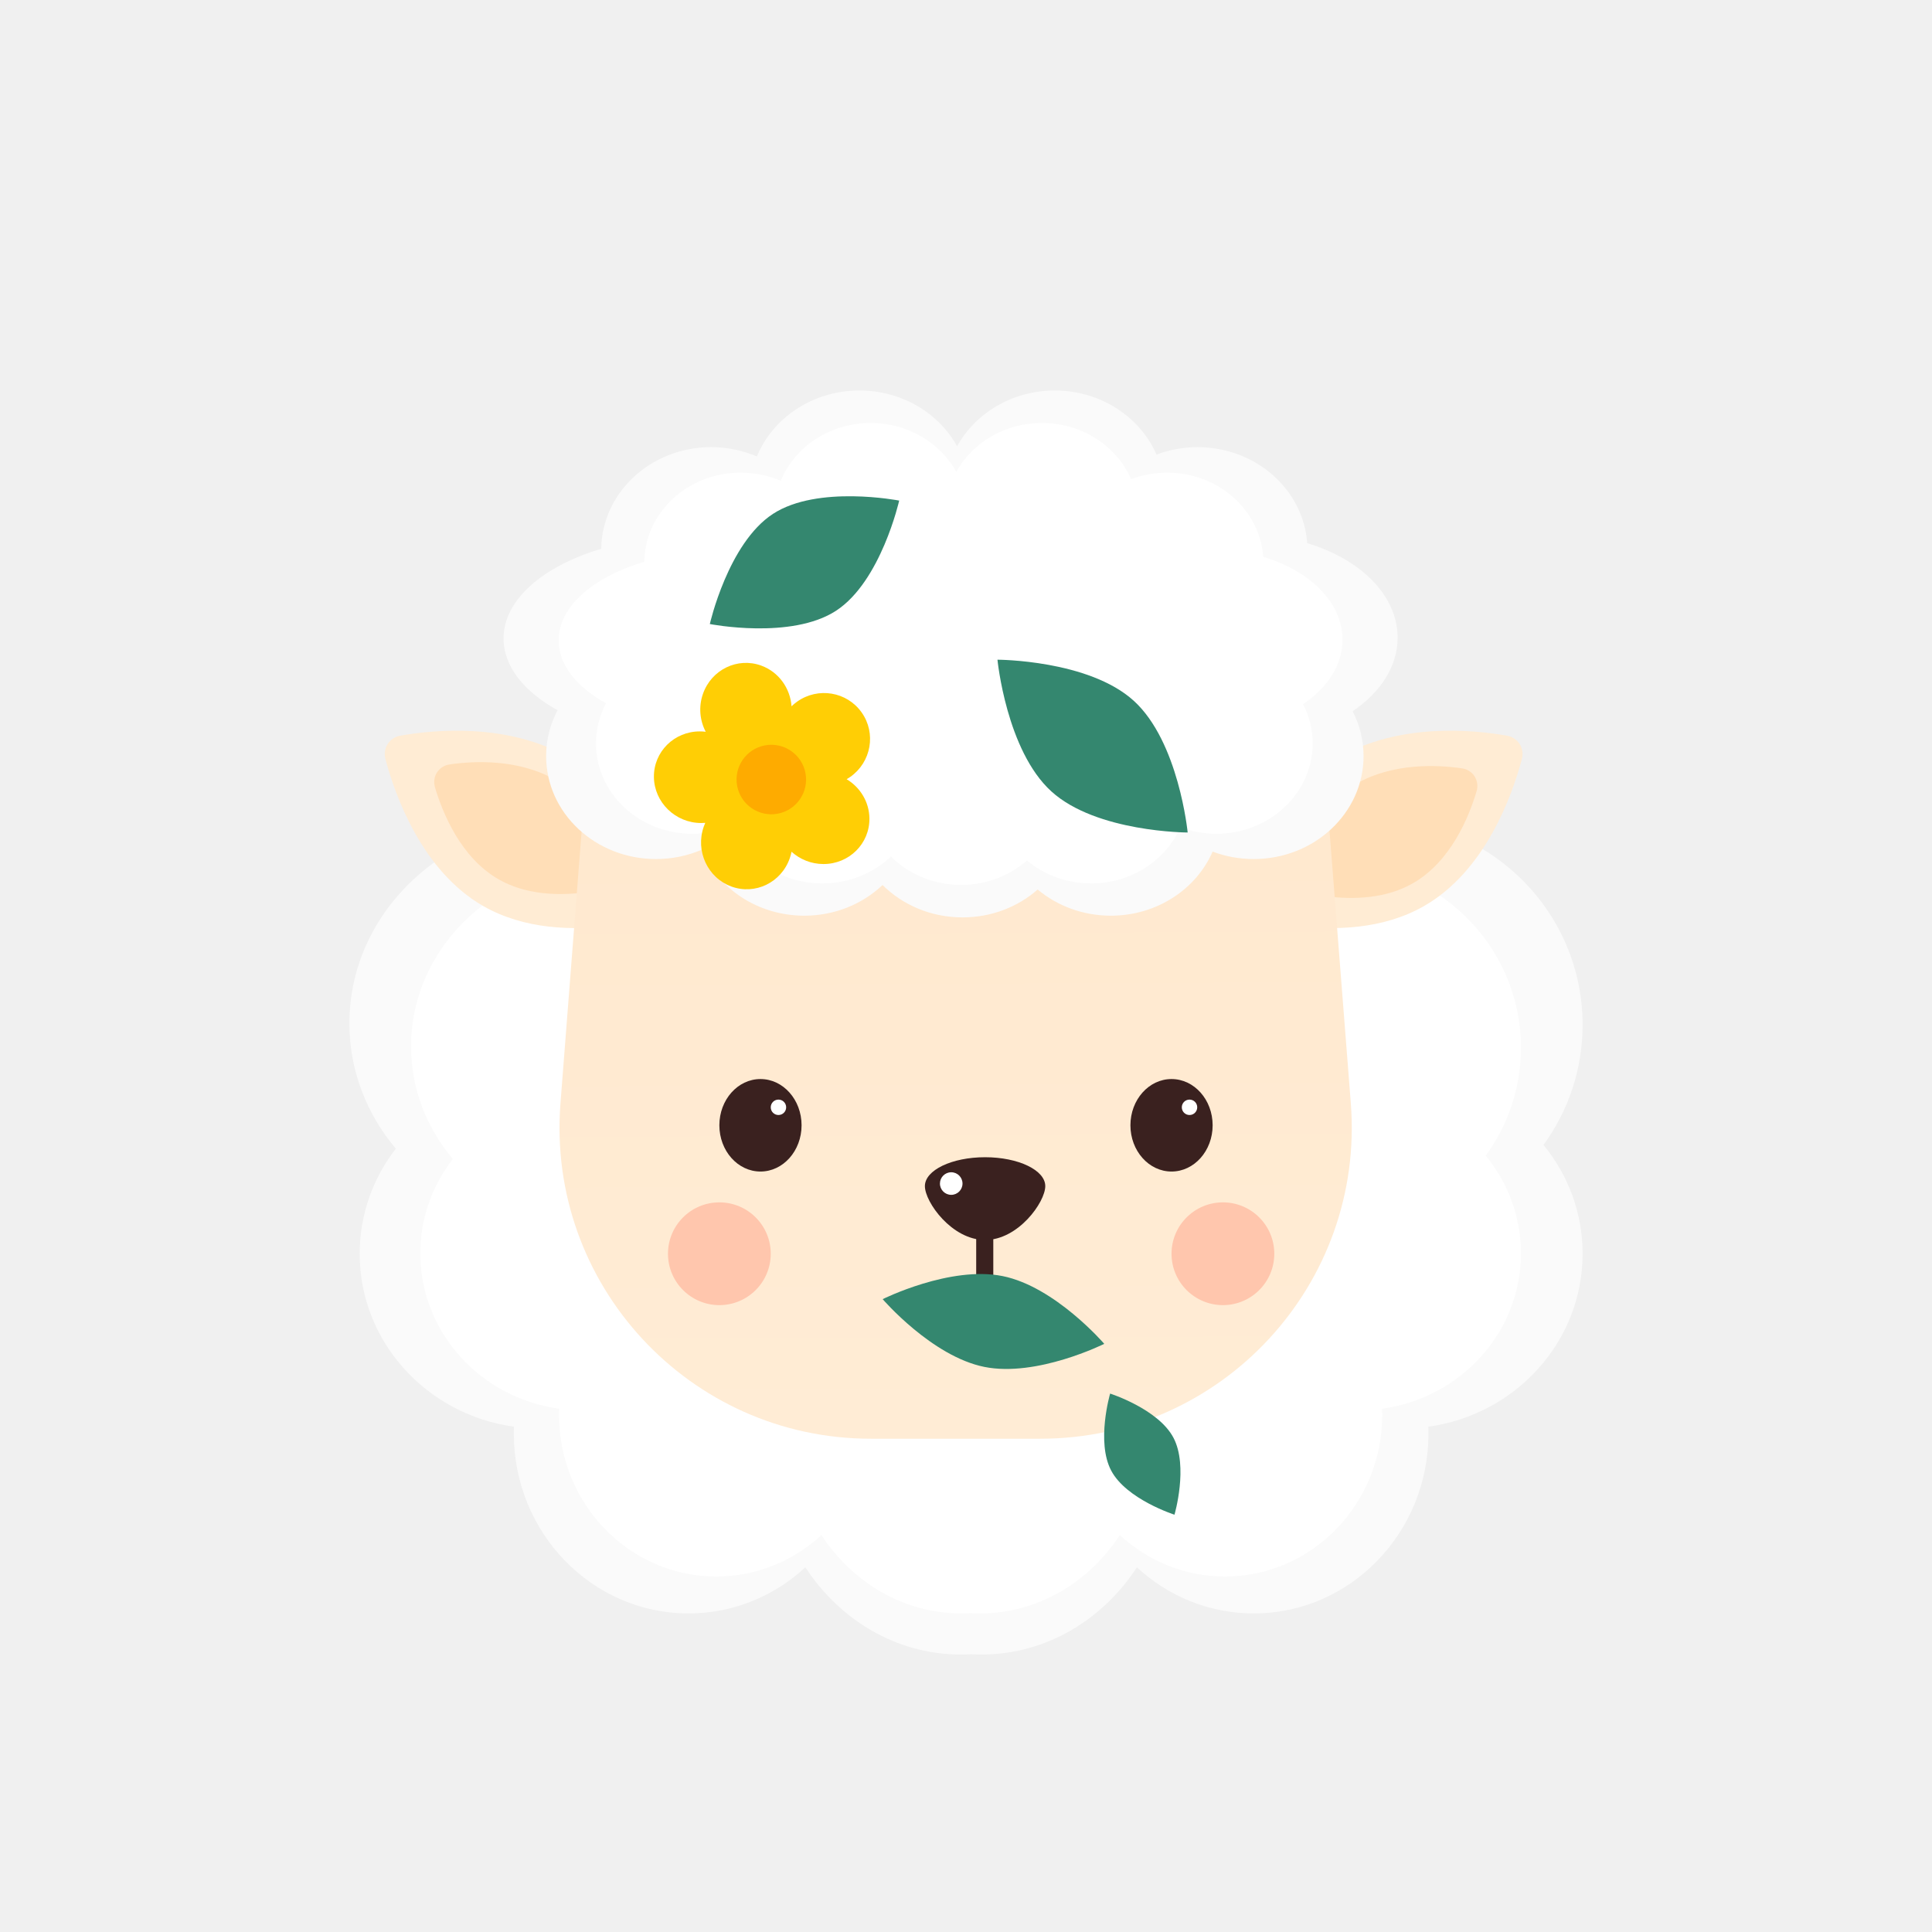
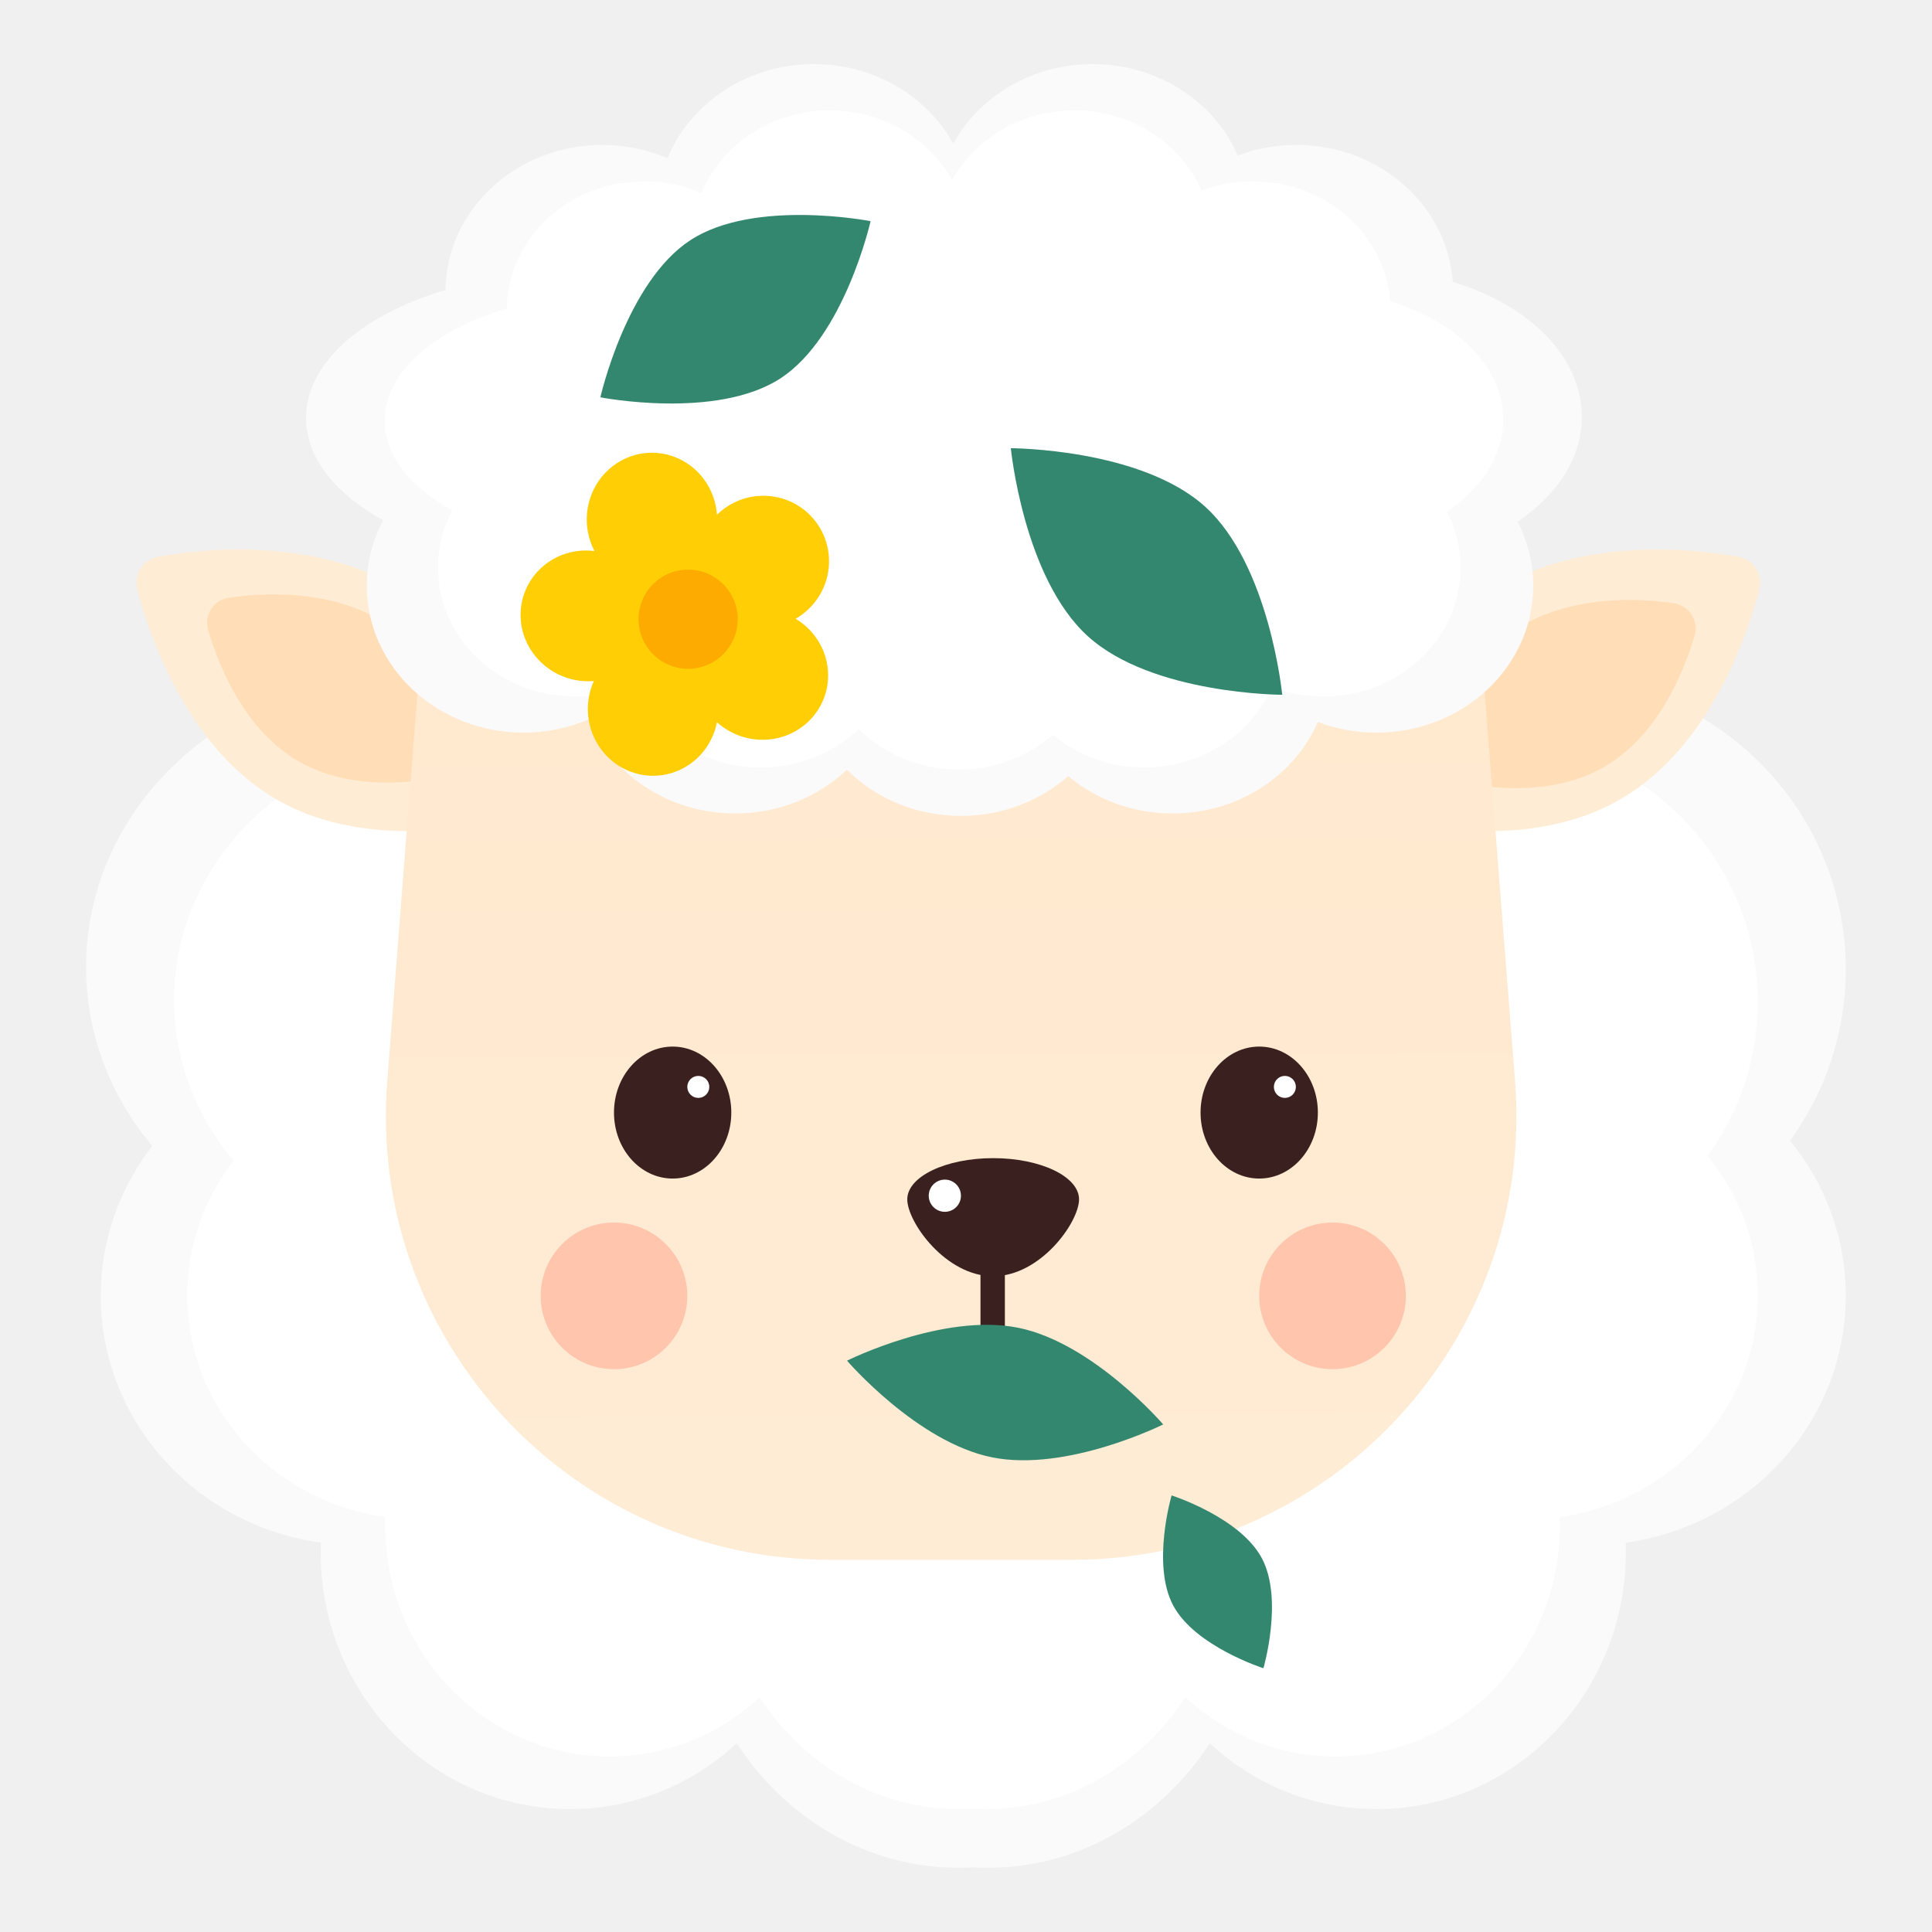
- <svg xmlns="http://www.w3.org/2000/svg" width="800px" height="800px" viewBox="-10 0 188 188" fill="none">
+ <svg xmlns="http://www.w3.org/2000/svg" width="800px" height="800px" viewBox="18.13 33.63 131.75 131.75" fill="none">
  <path fill-rule="evenodd" clip-rule="evenodd" d="M63.605 109.991C62.267 112.001 60.553 113.773 58.554 115.223C59.484 117.299 60 119.591 60 122C60 122.091 59.999 122.181 59.998 122.271C63.789 122.966 67.145 124.953 69.621 127.776C73.011 123.621 77.972 121 83.5 121C83.835 121 84.169 121.01 84.5 121.029C84.831 121.01 85.165 121 85.5 121C91.028 121 95.989 123.621 99.379 127.776C101.855 124.953 105.211 122.966 109.002 122.271C109.001 122.181 109 122.091 109 122C109 120.69 109.152 119.415 109.441 118.19C106.537 119.795 103.192 120.71 99.63 120.71C96.366 120.71 93.282 119.942 90.555 118.577C87.827 119.942 84.743 120.71 81.479 120.71C73.715 120.71 66.976 116.363 63.605 109.991ZM128.988 138.83C137.474 137.656 144 130.568 144 122C144 117.997 142.576 114.318 140.193 111.413C142.588 108.126 144 104.089 144 99.725C144 88.687 134.97 79.739 123.832 79.739C118.986 79.739 114.539 81.433 111.061 84.256C107.812 82.037 103.874 80.738 99.63 80.738C96.366 80.738 93.282 81.507 90.555 82.871C87.827 81.507 84.743 80.738 81.479 80.738C74.207 80.738 67.835 84.552 64.286 90.27C60.69 84.004 53.578 79.739 45.391 79.739C33.577 79.739 24 88.622 24 99.581C24 104.179 25.686 108.412 28.517 111.777C26.309 114.622 25 118.163 25 122C25 130.568 31.526 137.656 40.012 138.83C40.004 139.052 40 139.276 40 139.5C40 149.165 47.611 157 57 157C61.371 157 65.357 155.302 68.369 152.511C71.718 157.646 77.247 161 83.5 161C83.835 161 84.169 160.99 84.5 160.971C84.831 160.99 85.165 161 85.5 161C91.753 161 97.282 157.646 100.631 152.511C103.643 155.302 107.629 157 112 157C121.389 157 129 149.165 129 139.5C129 139.276 128.996 139.052 128.988 138.83Z" fill="#FAFAFA" />
  <path fill-rule="evenodd" clip-rule="evenodd" d="M124.489 137.083C132.127 136.029 138 129.662 138 121.965C138 118.369 136.718 115.064 134.574 112.454C136.73 109.502 138 105.875 138 101.954C138 92.038 129.873 84 119.849 84C115.487 84 111.485 85.522 108.355 88.058C105.431 86.065 101.887 84.898 98.067 84.898C95.129 84.898 92.354 85.588 89.899 86.814C87.444 85.588 84.669 84.898 81.731 84.898C75.187 84.898 69.451 88.323 66.258 93.461C63.021 87.832 56.62 84 49.252 84C38.62 84 30 91.981 30 101.825C30 105.956 31.518 109.758 34.065 112.781C32.078 115.337 30.9 118.517 30.9 121.965C30.9 129.662 36.773 136.029 44.411 137.083C44.404 137.283 44.4 137.484 44.4 137.686C44.4 146.368 51.25 153.407 59.7 153.407C63.634 153.407 67.222 151.881 69.932 149.374C72.946 153.987 77.922 157 83.55 157C83.852 157 84.152 156.991 84.45 156.974C84.748 156.991 85.048 157 85.35 157C90.978 157 95.954 153.987 98.968 149.374C101.678 151.881 105.266 153.407 109.2 153.407C117.65 153.407 124.5 146.368 124.5 137.686C124.5 137.484 124.496 137.283 124.489 137.083ZM65.645 111.177C64.441 112.983 62.898 114.575 61.099 115.877C61.936 117.742 62.4 119.801 62.4 121.965C62.4 122.046 62.399 122.127 62.398 122.209C65.81 122.832 68.831 124.618 71.059 127.153C74.11 123.421 78.575 121.067 83.55 121.067C83.852 121.067 84.152 121.075 84.45 121.092C84.748 121.075 85.048 121.067 85.35 121.067C90.325 121.067 94.79 123.421 97.841 127.153C100.069 124.618 103.09 122.832 106.502 122.209C106.501 122.127 106.5 122.046 106.5 121.965C106.5 120.788 106.637 119.643 106.897 118.542C104.284 119.984 101.272 120.806 98.067 120.806C95.129 120.806 92.354 120.116 89.899 118.89C87.444 120.116 84.669 120.806 81.731 120.806C74.744 120.806 68.679 116.901 65.645 111.177Z" fill="white" />
  <path d="M27.506 73.871C27.224 72.812 27.877 71.778 28.956 71.587C32.284 71 39.414 70.319 45.316 73.697C53.31 78.272 56.025 88.561 56.025 88.561C56.025 88.561 45.026 92.747 37.032 88.171C31.033 84.738 28.431 77.347 27.506 73.871Z" fill="#FFECD4" />
  <path d="M138.089 73.871C138.371 72.812 137.719 71.778 136.639 71.587C133.312 71 126.182 70.319 120.279 73.697C112.285 78.272 109.57 88.561 109.57 88.561C109.57 88.561 120.569 92.747 128.563 88.171C134.562 84.738 137.164 77.347 138.089 73.871Z" fill="#FFECD4" />
  <g style="mix-blend-mode:multiply">
    <path d="M32.33 76.628C32.017 75.576 32.672 74.542 33.757 74.384C36.167 74.035 40.455 73.834 44.058 75.896C49.4 78.953 51.214 85.828 51.214 85.828C51.214 85.828 43.864 88.626 38.522 85.568C34.839 83.461 33.072 79.12 32.33 76.628Z" fill="#FFECD4" fill-opacity="0.8" />
  </g>
  <g style="mix-blend-mode:multiply">
    <path d="M133.682 77.008C133.995 75.957 133.34 74.922 132.254 74.765C129.845 74.415 125.557 74.214 121.954 76.276C116.612 79.334 114.798 86.209 114.798 86.209C114.798 86.209 122.148 89.006 127.49 85.949C131.173 83.841 132.94 79.501 133.682 77.008Z" fill="#FFECD4" fill-opacity="0.8" />
  </g>
  <path d="M44.538 107.363C43.169 124.963 57.082 140 74.736 140H91.25C108.909 140 122.823 124.955 121.446 107.35L118.598 70.945C117.674 59.122 107.81 50 95.951 50H70.018C58.155 50 48.29 59.128 47.37 70.955L44.538 107.363Z" fill="url(#paint0_linear_57_75)" />
  <ellipse cx="64" cy="109.5" rx="4" ry="4.5" fill="#3A211F" />
  <circle cx="65.75" cy="107.75" r="0.75" fill="white" />
  <ellipse rx="4" ry="4.5" transform="matrix(-1 0 0 1 104 109.5)" fill="#3A211F" />
  <circle r="0.75" transform="matrix(-1 0 0 1 105.75 107.75)" fill="white" />
  <rect x="84.992" y="118.135" width="1.664" height="7.211" rx="0.832" fill="#3A211F" />
  <path d="M91.714 115.419C91.714 113.866 89.092 112.608 85.857 112.608C82.622 112.608 80 113.866 80 115.419C80 116.972 82.622 120.661 85.857 120.661C89.092 120.661 91.714 116.972 91.714 115.419Z" fill="#3A211F" />
  <circle cx="82.562" cy="115.17" r="1.098" fill="white" />
  <path fill-rule="evenodd" clip-rule="evenodd" d="M73.629 38C69.078 38 65.192 40.665 63.649 44.42C62.293 43.837 60.785 43.512 59.196 43.512C53.338 43.512 48.58 47.928 48.505 53.403C42.842 55.088 39 58.364 39 62.129C39 64.85 41.007 67.315 44.258 69.109C43.544 70.453 43.143 71.968 43.143 73.57C43.143 79.105 47.929 83.592 53.834 83.592C55.423 83.592 56.931 83.267 58.287 82.684C59.831 86.44 63.717 89.104 68.267 89.104C71.246 89.104 73.941 87.962 75.88 86.119C77.83 88.059 80.595 89.27 83.663 89.27C86.491 89.27 89.063 88.24 90.975 86.558C92.866 88.142 95.361 89.104 98.096 89.104C102.571 89.104 106.404 86.527 107.998 82.868C109.232 83.335 110.581 83.592 111.994 83.592C117.899 83.592 122.686 79.105 122.686 73.57C122.686 72.005 122.303 70.525 121.621 69.205C124.324 67.387 126 64.854 126 62.053C126 57.937 122.38 54.401 117.203 52.858C116.832 47.638 112.198 43.512 106.536 43.512C105.123 43.512 103.774 43.769 102.539 44.236C100.946 40.578 97.112 38 92.637 38C88.499 38 84.91 40.204 83.133 43.428C81.356 40.204 77.767 38 73.629 38Z" fill="#FAFAFA" />
  <path fill-rule="evenodd" clip-rule="evenodd" d="M74.722 41.16C70.733 41.16 67.326 43.496 65.972 46.789C64.784 46.278 63.462 45.993 62.068 45.993C56.933 45.993 52.762 49.864 52.696 54.664C47.731 56.142 44.362 59.014 44.362 62.314C44.362 64.7 46.122 66.861 48.972 68.434C48.346 69.612 47.995 70.94 47.995 72.345C47.995 77.198 52.191 81.132 57.368 81.132C58.761 81.132 60.083 80.847 61.272 80.336C62.625 83.628 66.032 85.965 70.022 85.965C72.634 85.965 74.996 84.963 76.696 83.347C78.405 85.048 80.83 86.109 83.519 86.109C85.999 86.109 88.254 85.207 89.931 83.733C91.588 85.121 93.776 85.965 96.173 85.965C100.097 85.965 103.458 83.705 104.855 80.497C105.937 80.907 107.12 81.132 108.358 81.132C113.535 81.132 117.732 77.198 117.732 72.345C117.732 70.974 117.396 69.675 116.798 68.519C119.168 66.924 120.638 64.704 120.638 62.248C120.638 58.639 117.464 55.539 112.925 54.186C112.599 49.61 108.537 45.993 103.573 45.993C102.334 45.993 101.151 46.218 100.069 46.627C98.672 43.42 95.311 41.16 91.387 41.16C87.759 41.16 84.613 43.092 83.055 45.919C81.497 43.092 78.35 41.16 74.722 41.16Z" fill="white" />
  <circle cx="60" cy="122" r="5" fill="#FFC6AD" />
  <circle cx="109" cy="122" r="5" fill="#FFC6AD" />
  <path d="M71.356 59.43C75.723 56.583 77.498 48.712 77.498 48.712C77.498 48.712 69.579 47.16 65.213 50.007C60.847 52.853 59.072 60.724 59.072 60.724C59.072 60.724 66.99 62.276 71.356 59.43Z" fill="#34876F" />
  <path d="M100.323 68.191C95.938 64.207 87.062 64.195 87.062 64.195C87.062 64.195 87.923 73.028 92.309 77.013C96.695 80.997 105.57 81.009 105.57 81.009C105.57 81.009 104.709 72.176 100.323 68.191Z" fill="#34876F" />
  <path d="M87.563 124.174C82.454 123.144 75.891 126.419 75.891 126.419C75.891 126.419 80.672 131.981 85.781 133.011C90.89 134.041 97.453 130.767 97.453 130.767C97.453 130.767 92.672 125.204 87.563 124.174Z" fill="#34876F" />
  <path d="M98.131 143.107C99.614 145.9 104.287 147.393 104.287 147.393C104.287 147.393 105.665 142.685 104.181 139.893C102.698 137.1 98.025 135.607 98.025 135.607C98.025 135.607 96.647 140.315 98.131 143.107Z" fill="#34876F" />
  <path d="M72.386 75.824C72.51 75.753 72.632 75.675 72.751 75.591C74.785 74.151 75.275 71.345 73.845 69.325C72.415 67.304 69.606 66.832 67.572 68.272C67.374 68.412 67.191 68.565 67.023 68.728C66.898 66.987 65.795 65.4 64.086 64.772C61.774 63.924 59.23 65.154 58.403 67.52C57.962 68.781 58.098 70.111 58.672 71.206C58.488 71.183 58.302 71.171 58.112 71.171C55.606 71.164 53.6 73.154 53.631 75.616C53.663 78.079 55.72 80.08 58.226 80.087C58.362 80.088 58.495 80.082 58.627 80.071C58.573 80.192 58.523 80.317 58.479 80.444C57.652 82.81 58.855 85.416 61.167 86.265C63.479 87.113 66.023 85.883 66.85 83.517C66.924 83.307 66.981 83.095 67.023 82.883C67.842 83.621 68.931 84.075 70.121 84.078C72.627 84.085 74.633 82.094 74.602 79.632C74.582 78.024 73.696 76.612 72.386 75.824Z" fill="#FFCE05" />
  <g style="mix-blend-mode:multiply">
    <circle cx="65.056" cy="75.855" r="3.382" transform="rotate(79.3678 65.0558 75.8549)" fill="#FED402" />
  </g>
  <defs>
    <linearGradient id="paint0_linear_57_75" x1="81.745" y1="140" x2="81.503" y2="80.968" gradientUnits="userSpaceOnUse">
      <stop stop-color="#FFECD5" />
      <stop offset="1" stop-color="#FFE9CF" />
    </linearGradient>
  </defs>
</svg>
